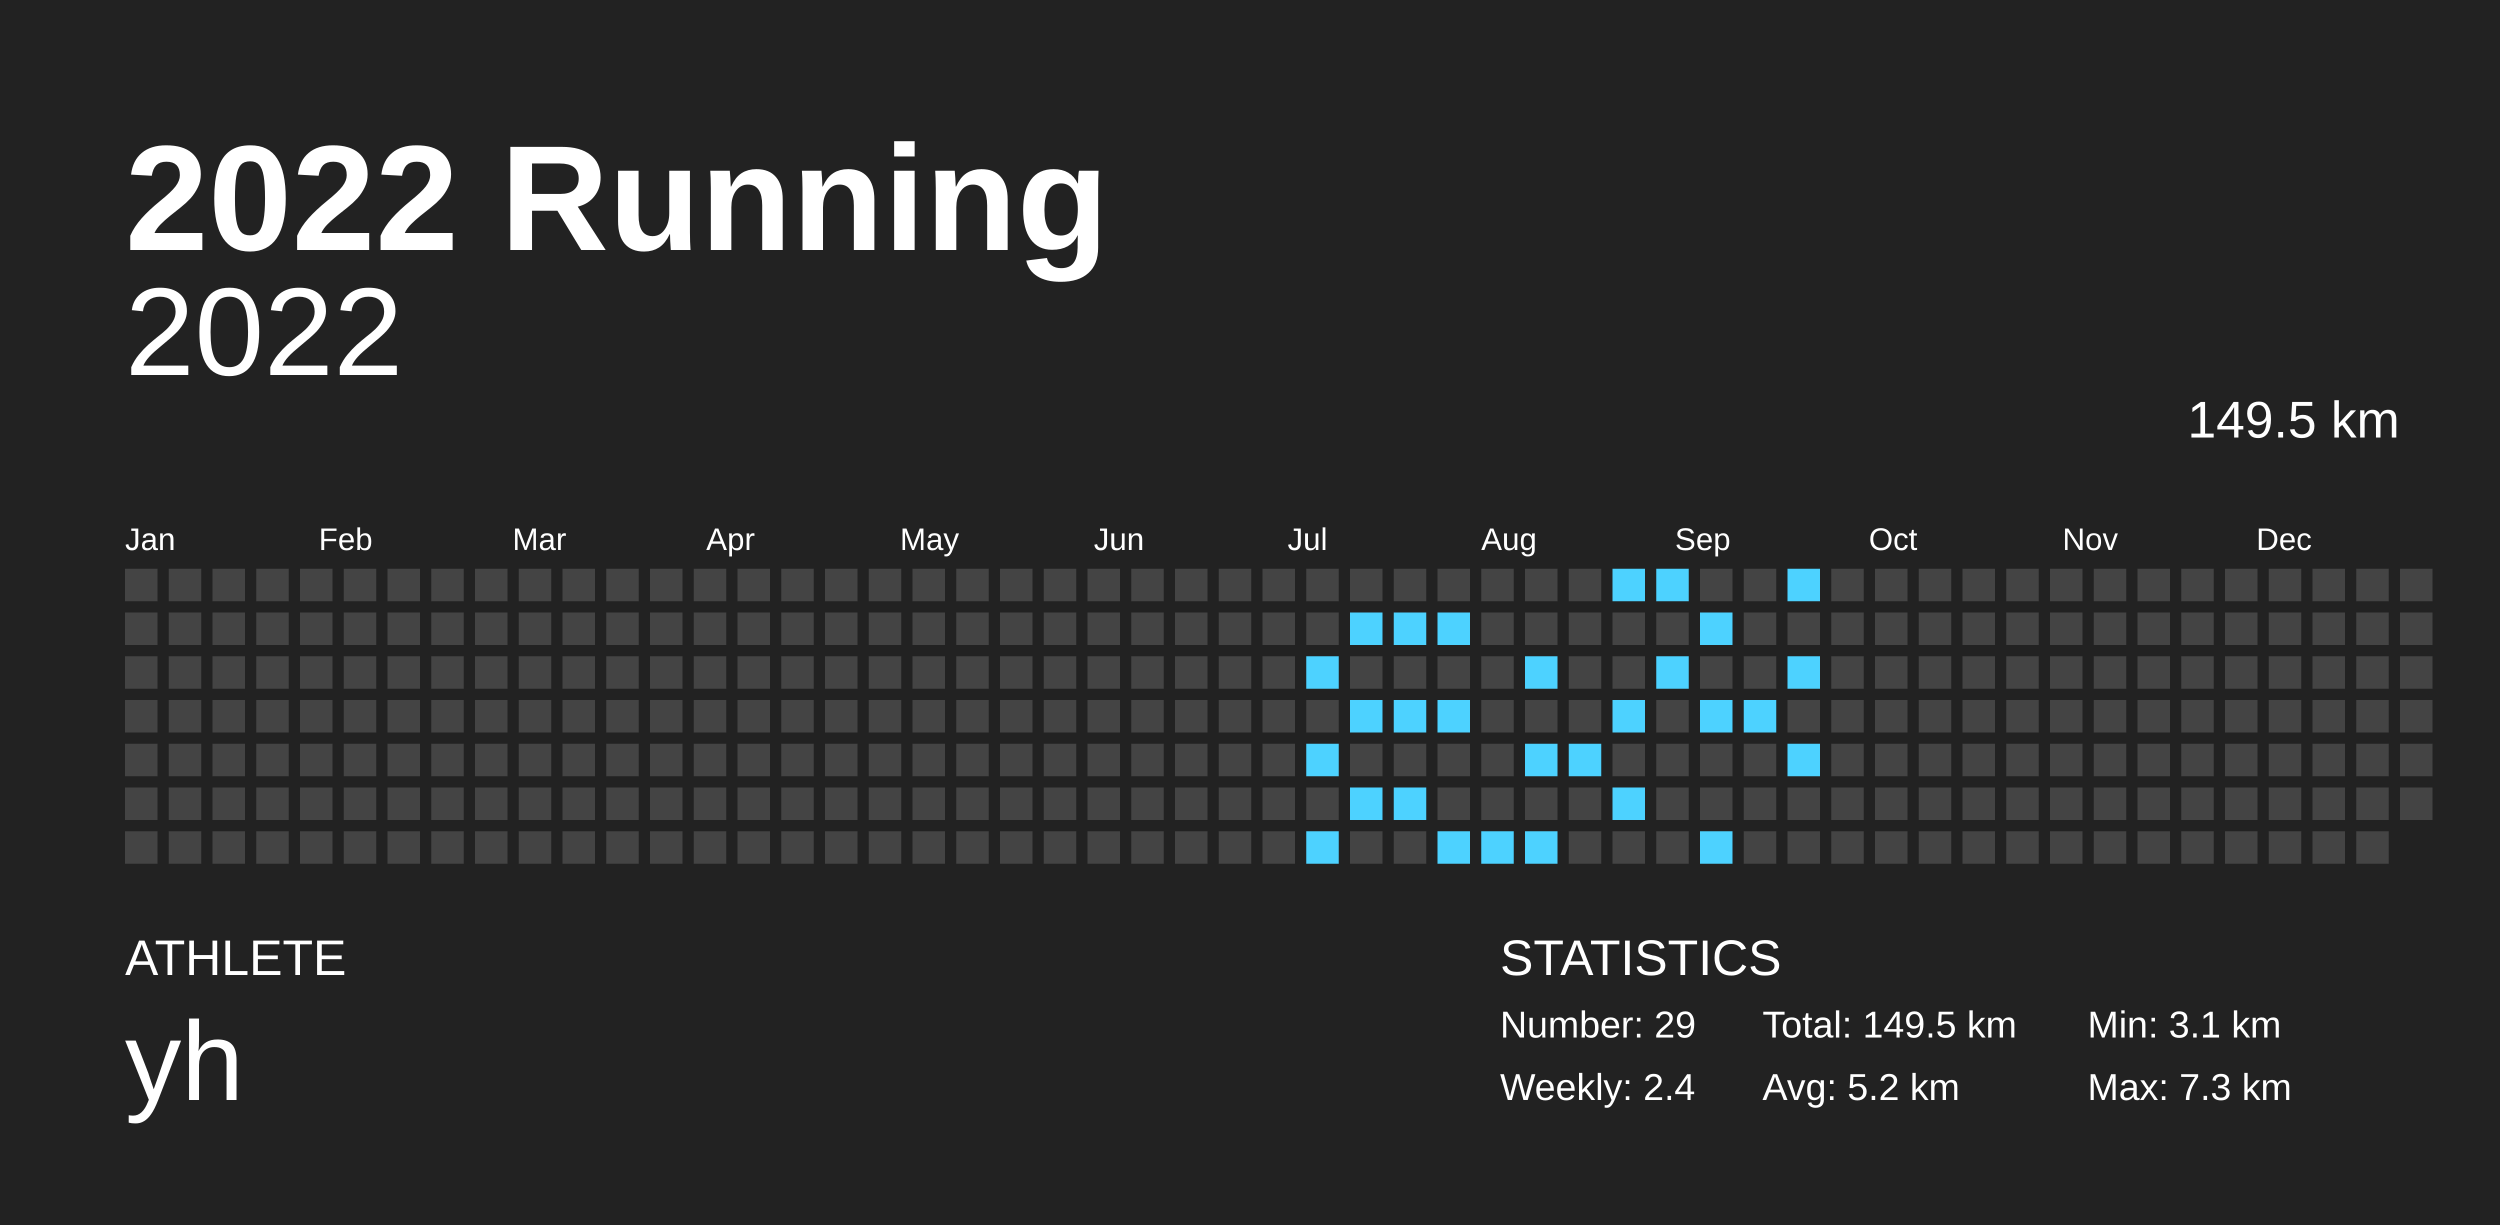
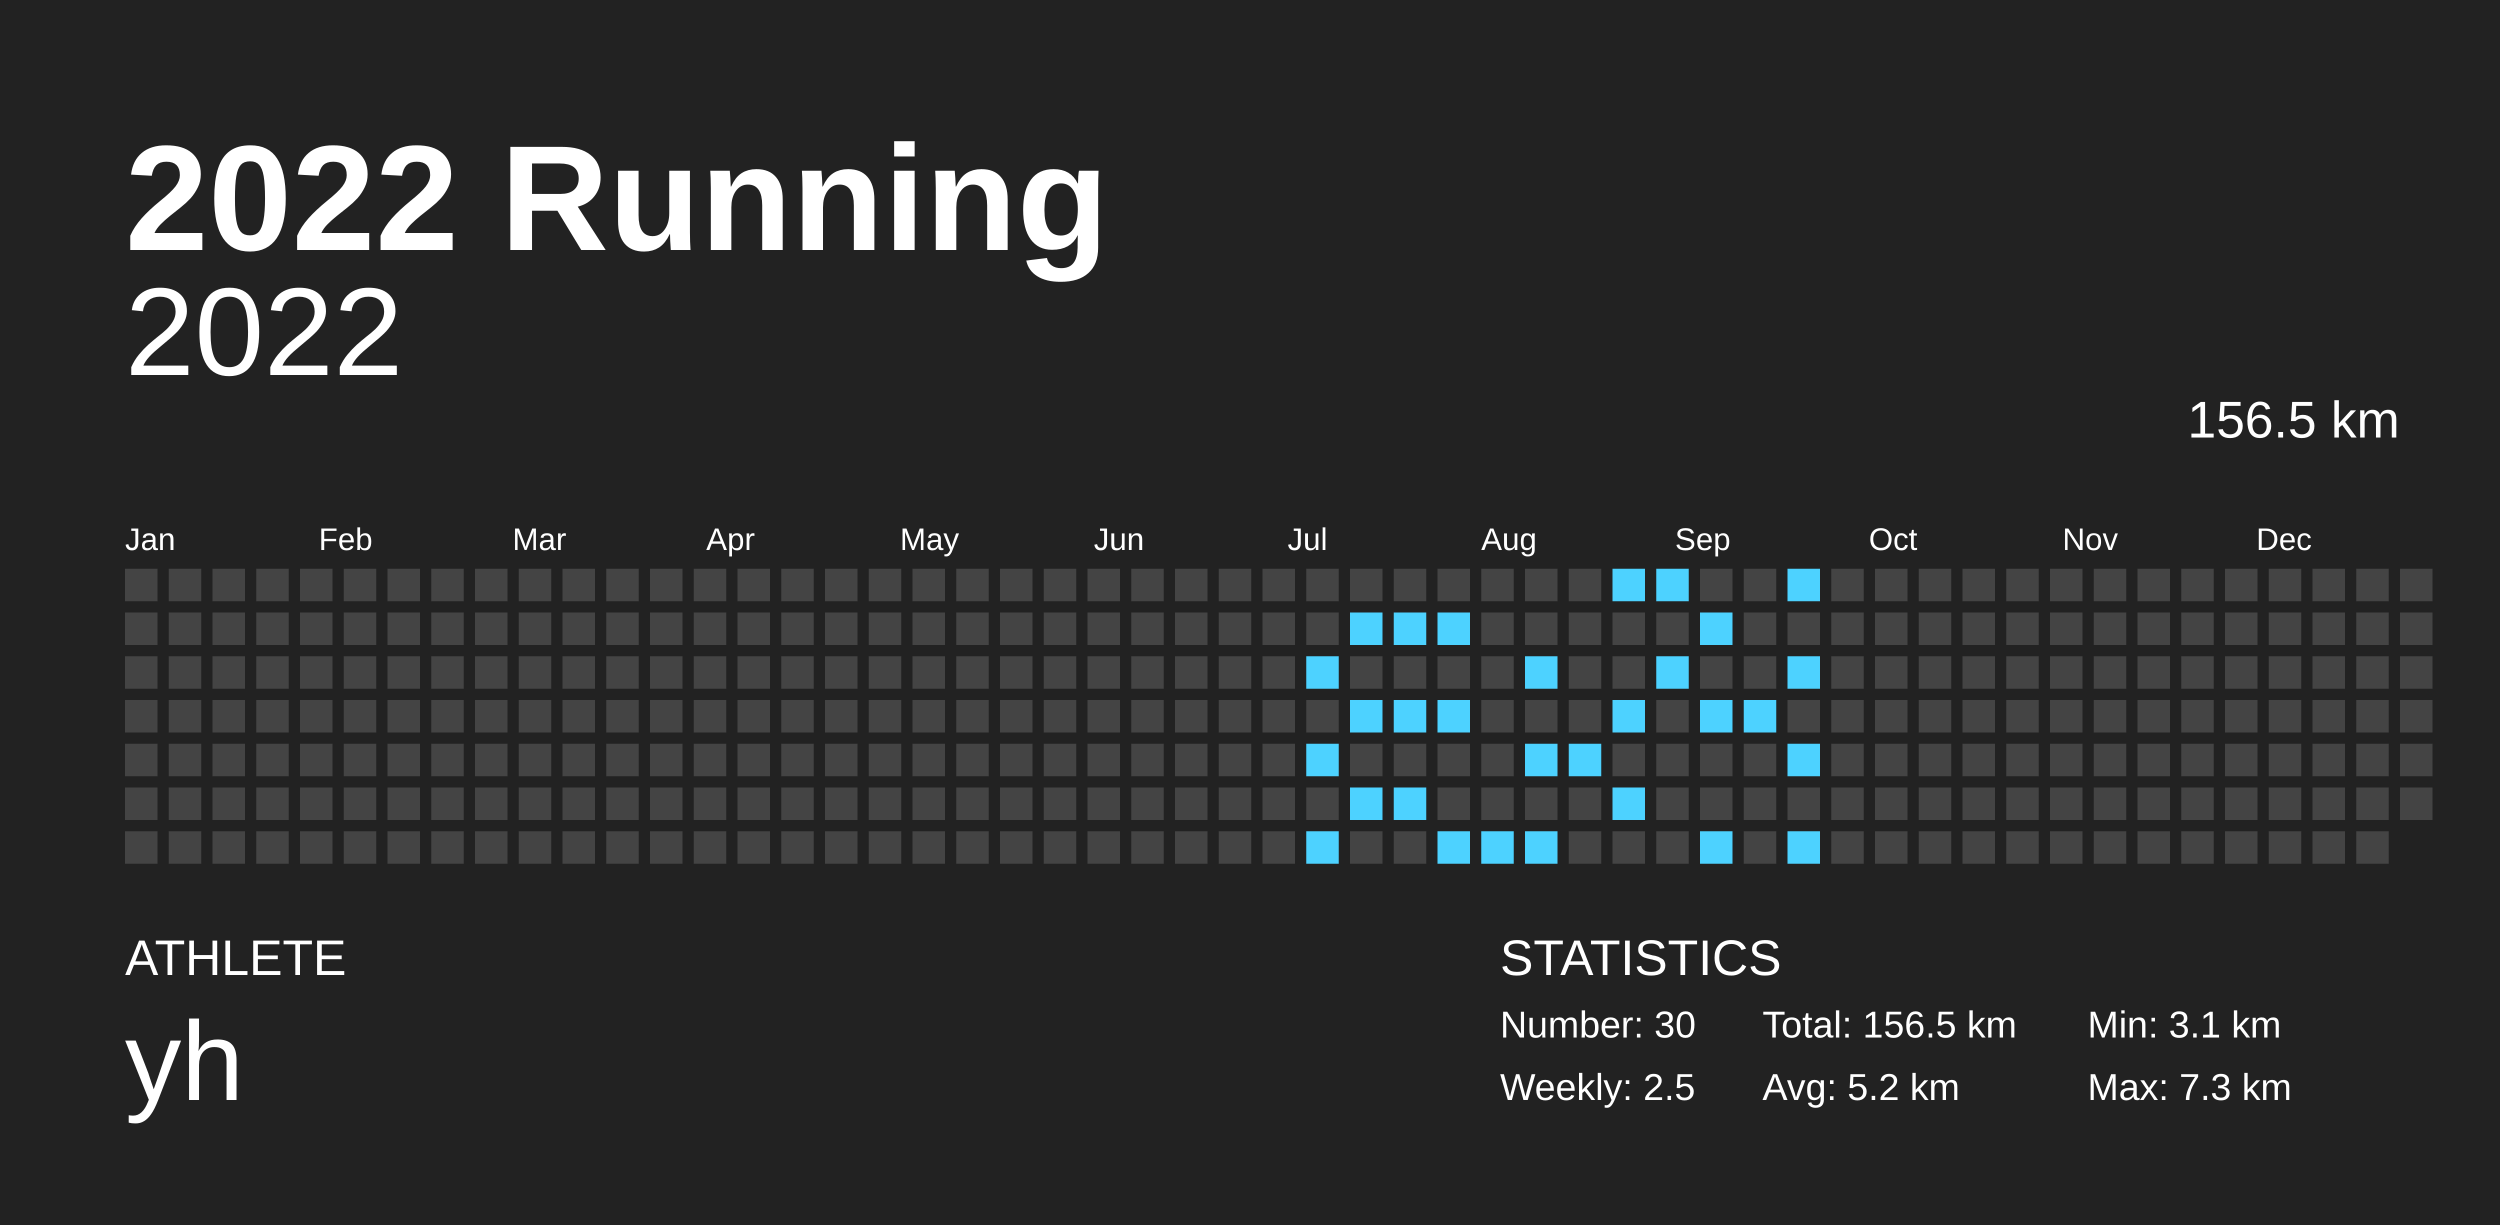
<svg xmlns="http://www.w3.org/2000/svg" baseProfile="full" height="98mm" version="1.1" viewBox="0,0,200,98" width="200mm">
  <defs />
  <rect fill="#222222" height="98" width="200" x="0" y="0" />
  <text fill="#FFFFFF" style="font-size:12px; font-family:Arial; font-weight:bold;" x="10" y="20">2022 Running</text>
  <text fill="#FFFFFF" style="font-size:4px; font-family:Arial" x="10" y="78">ATHLETE</text>
  <text fill="#FFFFFF" style="font-size:9px; font-family:Arial" x="10" y="88">yh</text>
  <text fill="#FFFFFF" style="font-size:4px; font-family:Arial" x="120" y="78">STATISTICS</text>
-   <text fill="#FFFFFF" style="font-size:3px; font-family:Arial" x="120" y="83">Number: 29</text>
-   <text fill="#FFFFFF" style="font-size:3px; font-family:Arial" x="120" y="88">Weekly: 2.4</text>
-   <text fill="#FFFFFF" style="font-size:3px; font-family:Arial" x="141" y="83">Total: 149.5 km</text>
+   <text fill="#FFFFFF" style="font-size:3px; font-family:Arial" x="120" y="83">Number: 30</text>
+   <text fill="#FFFFFF" style="font-size:3px; font-family:Arial" x="120" y="88">Weekly: 2.5</text>
+   <text fill="#FFFFFF" style="font-size:3px; font-family:Arial" x="141" y="83">Total: 156.5 km</text>
  <text fill="#FFFFFF" style="font-size:3px; font-family:Arial" x="141" y="88">Avg: 5.2 km</text>
  <text fill="#FFFFFF" style="font-size:3px; font-family:Arial" x="167" y="83">Min: 3.1 km</text>
  <text fill="#FFFFFF" style="font-size:3px; font-family:Arial" x="167" y="88">Max: 7.3 km</text>
  <text alignment-baseline="hanging" fill="#FFFFFF" style="font-size:10.0px; font-family:Arial;" x="10" y="30">2022</text>
-   <text alignment-baseline="hanging" fill="#FFFFFF" style="font-size:4.125px; font-family:Arial;" x="175" y="35">149.5 km</text>
+   <text alignment-baseline="hanging" fill="#FFFFFF" style="font-size:4.125px; font-family:Arial;" x="175" y="35">156.5 km</text>
  <text fill="#FFFFFF" style="font-size:2.5px; font-family:Arial" x="10.0" y="44">Jan</text>
  <text fill="#FFFFFF" style="font-size:2.5px; font-family:Arial" x="25.5" y="44">Feb</text>
  <text fill="#FFFFFF" style="font-size:2.5px; font-family:Arial" x="41.0" y="44">Mar</text>
  <text fill="#FFFFFF" style="font-size:2.5px; font-family:Arial" x="56.5" y="44">Apr</text>
  <text fill="#FFFFFF" style="font-size:2.5px; font-family:Arial" x="72.0" y="44">May</text>
  <text fill="#FFFFFF" style="font-size:2.5px; font-family:Arial" x="87.5" y="44">Jun</text>
  <text fill="#FFFFFF" style="font-size:2.5px; font-family:Arial" x="103.0" y="44">Jul</text>
  <text fill="#FFFFFF" style="font-size:2.5px; font-family:Arial" x="118.5" y="44">Aug</text>
  <text fill="#FFFFFF" style="font-size:2.5px; font-family:Arial" x="134.0" y="44">Sep</text>
  <text fill="#FFFFFF" style="font-size:2.5px; font-family:Arial" x="149.5" y="44">Oct</text>
  <text fill="#FFFFFF" style="font-size:2.5px; font-family:Arial" x="165.0" y="44">Nov</text>
  <text fill="#FFFFFF" style="font-size:2.5px; font-family:Arial" x="180.5" y="44">Dec</text>
  <rect fill="#444444" height="2.6" width="2.6" x="10.0" y="45.5" />
  <rect fill="#444444" height="2.6" width="2.6" x="10.0" y="49.0" />
  <rect fill="#444444" height="2.6" width="2.6" x="10.0" y="52.5" />
  <rect fill="#444444" height="2.6" width="2.6" x="10.0" y="56.0" />
  <rect fill="#444444" height="2.6" width="2.6" x="10.0" y="59.5" />
  <rect fill="#444444" height="2.6" width="2.6" x="10.0" y="63.0" />
  <rect fill="#444444" height="2.6" width="2.6" x="10.0" y="66.5" />
  <rect fill="#444444" height="2.6" width="2.6" x="13.5" y="45.5" />
  <rect fill="#444444" height="2.6" width="2.6" x="13.5" y="49.0" />
  <rect fill="#444444" height="2.6" width="2.6" x="13.5" y="52.5" />
  <rect fill="#444444" height="2.6" width="2.6" x="13.5" y="56.0" />
  <rect fill="#444444" height="2.6" width="2.6" x="13.5" y="59.5" />
  <rect fill="#444444" height="2.6" width="2.6" x="13.5" y="63.0" />
  <rect fill="#444444" height="2.6" width="2.6" x="13.5" y="66.5" />
  <rect fill="#444444" height="2.6" width="2.6" x="17.0" y="45.5" />
  <rect fill="#444444" height="2.6" width="2.6" x="17.0" y="49.0" />
  <rect fill="#444444" height="2.6" width="2.6" x="17.0" y="52.5" />
  <rect fill="#444444" height="2.6" width="2.6" x="17.0" y="56.0" />
  <rect fill="#444444" height="2.6" width="2.6" x="17.0" y="59.5" />
  <rect fill="#444444" height="2.6" width="2.6" x="17.0" y="63.0" />
  <rect fill="#444444" height="2.6" width="2.6" x="17.0" y="66.5" />
  <rect fill="#444444" height="2.6" width="2.6" x="20.5" y="45.5" />
  <rect fill="#444444" height="2.6" width="2.6" x="20.5" y="49.0" />
  <rect fill="#444444" height="2.6" width="2.6" x="20.5" y="52.5" />
  <rect fill="#444444" height="2.6" width="2.6" x="20.5" y="56.0" />
  <rect fill="#444444" height="2.6" width="2.6" x="20.5" y="59.5" />
  <rect fill="#444444" height="2.6" width="2.6" x="20.5" y="63.0" />
  <rect fill="#444444" height="2.6" width="2.6" x="20.5" y="66.5" />
  <rect fill="#444444" height="2.6" width="2.6" x="24.0" y="45.5" />
  <rect fill="#444444" height="2.6" width="2.6" x="24.0" y="49.0" />
  <rect fill="#444444" height="2.6" width="2.6" x="24.0" y="52.5" />
  <rect fill="#444444" height="2.6" width="2.6" x="24.0" y="56.0" />
  <rect fill="#444444" height="2.6" width="2.6" x="24.0" y="59.5" />
  <rect fill="#444444" height="2.6" width="2.6" x="24.0" y="63.0" />
  <rect fill="#444444" height="2.6" width="2.6" x="24.0" y="66.5" />
  <rect fill="#444444" height="2.6" width="2.6" x="27.5" y="45.5" />
  <rect fill="#444444" height="2.6" width="2.6" x="27.5" y="49.0" />
  <rect fill="#444444" height="2.6" width="2.6" x="27.5" y="52.5" />
  <rect fill="#444444" height="2.6" width="2.6" x="27.5" y="56.0" />
  <rect fill="#444444" height="2.6" width="2.6" x="27.5" y="59.5" />
  <rect fill="#444444" height="2.6" width="2.6" x="27.5" y="63.0" />
  <rect fill="#444444" height="2.6" width="2.6" x="27.5" y="66.5" />
  <rect fill="#444444" height="2.6" width="2.6" x="31.0" y="45.5" />
  <rect fill="#444444" height="2.6" width="2.6" x="31.0" y="49.0" />
  <rect fill="#444444" height="2.6" width="2.6" x="31.0" y="52.5" />
  <rect fill="#444444" height="2.6" width="2.6" x="31.0" y="56.0" />
  <rect fill="#444444" height="2.6" width="2.6" x="31.0" y="59.5" />
  <rect fill="#444444" height="2.6" width="2.6" x="31.0" y="63.0" />
  <rect fill="#444444" height="2.6" width="2.6" x="31.0" y="66.5" />
  <rect fill="#444444" height="2.6" width="2.6" x="34.5" y="45.5" />
  <rect fill="#444444" height="2.6" width="2.6" x="34.5" y="49.0" />
  <rect fill="#444444" height="2.6" width="2.6" x="34.5" y="52.5" />
  <rect fill="#444444" height="2.6" width="2.6" x="34.5" y="56.0" />
  <rect fill="#444444" height="2.6" width="2.6" x="34.5" y="59.5" />
  <rect fill="#444444" height="2.6" width="2.6" x="34.5" y="63.0" />
  <rect fill="#444444" height="2.6" width="2.6" x="34.5" y="66.5" />
  <rect fill="#444444" height="2.6" width="2.6" x="38.0" y="45.5" />
  <rect fill="#444444" height="2.6" width="2.6" x="38.0" y="49.0" />
  <rect fill="#444444" height="2.6" width="2.6" x="38.0" y="52.5" />
  <rect fill="#444444" height="2.6" width="2.6" x="38.0" y="56.0" />
  <rect fill="#444444" height="2.6" width="2.6" x="38.0" y="59.5" />
  <rect fill="#444444" height="2.6" width="2.6" x="38.0" y="63.0" />
  <rect fill="#444444" height="2.6" width="2.6" x="38.0" y="66.5" />
  <rect fill="#444444" height="2.6" width="2.6" x="41.5" y="45.5" />
  <rect fill="#444444" height="2.6" width="2.6" x="41.5" y="49.0" />
  <rect fill="#444444" height="2.6" width="2.6" x="41.5" y="52.5" />
  <rect fill="#444444" height="2.6" width="2.6" x="41.5" y="56.0" />
  <rect fill="#444444" height="2.6" width="2.6" x="41.5" y="59.5" />
  <rect fill="#444444" height="2.6" width="2.6" x="41.5" y="63.0" />
  <rect fill="#444444" height="2.6" width="2.6" x="41.5" y="66.5" />
  <rect fill="#444444" height="2.6" width="2.6" x="45.0" y="45.5" />
  <rect fill="#444444" height="2.6" width="2.6" x="45.0" y="49.0" />
  <rect fill="#444444" height="2.6" width="2.6" x="45.0" y="52.5" />
  <rect fill="#444444" height="2.6" width="2.6" x="45.0" y="56.0" />
  <rect fill="#444444" height="2.6" width="2.6" x="45.0" y="59.5" />
  <rect fill="#444444" height="2.6" width="2.6" x="45.0" y="63.0" />
  <rect fill="#444444" height="2.6" width="2.6" x="45.0" y="66.5" />
  <rect fill="#444444" height="2.6" width="2.6" x="48.5" y="45.5" />
  <rect fill="#444444" height="2.6" width="2.6" x="48.5" y="49.0" />
  <rect fill="#444444" height="2.6" width="2.6" x="48.5" y="52.5" />
  <rect fill="#444444" height="2.6" width="2.6" x="48.5" y="56.0" />
  <rect fill="#444444" height="2.6" width="2.6" x="48.5" y="59.5" />
  <rect fill="#444444" height="2.6" width="2.6" x="48.5" y="63.0" />
  <rect fill="#444444" height="2.6" width="2.6" x="48.5" y="66.5" />
  <rect fill="#444444" height="2.6" width="2.6" x="52.0" y="45.5" />
  <rect fill="#444444" height="2.6" width="2.6" x="52.0" y="49.0" />
  <rect fill="#444444" height="2.6" width="2.6" x="52.0" y="52.5" />
  <rect fill="#444444" height="2.6" width="2.6" x="52.0" y="56.0" />
  <rect fill="#444444" height="2.6" width="2.6" x="52.0" y="59.5" />
  <rect fill="#444444" height="2.6" width="2.6" x="52.0" y="63.0" />
  <rect fill="#444444" height="2.6" width="2.6" x="52.0" y="66.5" />
  <rect fill="#444444" height="2.6" width="2.6" x="55.5" y="45.5" />
  <rect fill="#444444" height="2.6" width="2.6" x="55.5" y="49.0" />
  <rect fill="#444444" height="2.6" width="2.6" x="55.5" y="52.5" />
  <rect fill="#444444" height="2.6" width="2.6" x="55.5" y="56.0" />
  <rect fill="#444444" height="2.6" width="2.6" x="55.5" y="59.5" />
  <rect fill="#444444" height="2.6" width="2.6" x="55.5" y="63.0" />
  <rect fill="#444444" height="2.6" width="2.6" x="55.5" y="66.5" />
  <rect fill="#444444" height="2.6" width="2.6" x="59.0" y="45.5" />
  <rect fill="#444444" height="2.6" width="2.6" x="59.0" y="49.0" />
  <rect fill="#444444" height="2.6" width="2.6" x="59.0" y="52.5" />
  <rect fill="#444444" height="2.6" width="2.6" x="59.0" y="56.0" />
  <rect fill="#444444" height="2.6" width="2.6" x="59.0" y="59.5" />
  <rect fill="#444444" height="2.6" width="2.6" x="59.0" y="63.0" />
  <rect fill="#444444" height="2.6" width="2.6" x="59.0" y="66.5" />
  <rect fill="#444444" height="2.6" width="2.6" x="62.5" y="45.5" />
  <rect fill="#444444" height="2.6" width="2.6" x="62.5" y="49.0" />
  <rect fill="#444444" height="2.6" width="2.6" x="62.5" y="52.5" />
  <rect fill="#444444" height="2.6" width="2.6" x="62.5" y="56.0" />
  <rect fill="#444444" height="2.6" width="2.6" x="62.5" y="59.5" />
  <rect fill="#444444" height="2.6" width="2.6" x="62.5" y="63.0" />
  <rect fill="#444444" height="2.6" width="2.6" x="62.5" y="66.5" />
  <rect fill="#444444" height="2.6" width="2.6" x="66.0" y="45.5" />
  <rect fill="#444444" height="2.6" width="2.6" x="66.0" y="49.0" />
  <rect fill="#444444" height="2.6" width="2.6" x="66.0" y="52.5" />
  <rect fill="#444444" height="2.6" width="2.6" x="66.0" y="56.0" />
  <rect fill="#444444" height="2.6" width="2.6" x="66.0" y="59.5" />
  <rect fill="#444444" height="2.6" width="2.6" x="66.0" y="63.0" />
  <rect fill="#444444" height="2.6" width="2.6" x="66.0" y="66.5" />
  <rect fill="#444444" height="2.6" width="2.6" x="69.5" y="45.5" />
  <rect fill="#444444" height="2.6" width="2.6" x="69.5" y="49.0" />
  <rect fill="#444444" height="2.6" width="2.6" x="69.5" y="52.5" />
  <rect fill="#444444" height="2.6" width="2.6" x="69.5" y="56.0" />
  <rect fill="#444444" height="2.6" width="2.6" x="69.5" y="59.5" />
  <rect fill="#444444" height="2.6" width="2.6" x="69.5" y="63.0" />
  <rect fill="#444444" height="2.6" width="2.6" x="69.5" y="66.5" />
  <rect fill="#444444" height="2.6" width="2.6" x="73.0" y="45.5" />
  <rect fill="#444444" height="2.6" width="2.6" x="73.0" y="49.0" />
  <rect fill="#444444" height="2.6" width="2.6" x="73.0" y="52.5" />
  <rect fill="#444444" height="2.6" width="2.6" x="73.0" y="56.0" />
  <rect fill="#444444" height="2.6" width="2.6" x="73.0" y="59.5" />
  <rect fill="#444444" height="2.6" width="2.6" x="73.0" y="63.0" />
  <rect fill="#444444" height="2.6" width="2.6" x="73.0" y="66.5" />
  <rect fill="#444444" height="2.6" width="2.6" x="76.5" y="45.5" />
  <rect fill="#444444" height="2.6" width="2.6" x="76.5" y="49.0" />
  <rect fill="#444444" height="2.6" width="2.6" x="76.5" y="52.5" />
  <rect fill="#444444" height="2.6" width="2.6" x="76.5" y="56.0" />
  <rect fill="#444444" height="2.6" width="2.6" x="76.5" y="59.5" />
  <rect fill="#444444" height="2.6" width="2.6" x="76.5" y="63.0" />
  <rect fill="#444444" height="2.6" width="2.6" x="76.5" y="66.5" />
  <rect fill="#444444" height="2.6" width="2.6" x="80.0" y="45.5" />
  <rect fill="#444444" height="2.6" width="2.6" x="80.0" y="49.0" />
  <rect fill="#444444" height="2.6" width="2.6" x="80.0" y="52.5" />
  <rect fill="#444444" height="2.6" width="2.6" x="80.0" y="56.0" />
  <rect fill="#444444" height="2.6" width="2.6" x="80.0" y="59.5" />
  <rect fill="#444444" height="2.6" width="2.6" x="80.0" y="63.0" />
  <rect fill="#444444" height="2.6" width="2.6" x="80.0" y="66.5" />
  <rect fill="#444444" height="2.6" width="2.6" x="83.5" y="45.5" />
  <rect fill="#444444" height="2.6" width="2.6" x="83.5" y="49.0" />
  <rect fill="#444444" height="2.6" width="2.6" x="83.5" y="52.5" />
  <rect fill="#444444" height="2.6" width="2.6" x="83.5" y="56.0" />
  <rect fill="#444444" height="2.6" width="2.6" x="83.5" y="59.5" />
  <rect fill="#444444" height="2.6" width="2.6" x="83.5" y="63.0" />
  <rect fill="#444444" height="2.6" width="2.6" x="83.5" y="66.5" />
  <rect fill="#444444" height="2.6" width="2.6" x="87.0" y="45.5" />
  <rect fill="#444444" height="2.6" width="2.6" x="87.0" y="49.0" />
  <rect fill="#444444" height="2.6" width="2.6" x="87.0" y="52.5" />
  <rect fill="#444444" height="2.6" width="2.6" x="87.0" y="56.0" />
  <rect fill="#444444" height="2.6" width="2.6" x="87.0" y="59.5" />
  <rect fill="#444444" height="2.6" width="2.6" x="87.0" y="63.0" />
  <rect fill="#444444" height="2.6" width="2.6" x="87.0" y="66.5" />
  <rect fill="#444444" height="2.6" width="2.6" x="90.5" y="45.5" />
  <rect fill="#444444" height="2.6" width="2.6" x="90.5" y="49.0" />
  <rect fill="#444444" height="2.6" width="2.6" x="90.5" y="52.5" />
  <rect fill="#444444" height="2.6" width="2.6" x="90.5" y="56.0" />
  <rect fill="#444444" height="2.6" width="2.6" x="90.5" y="59.5" />
  <rect fill="#444444" height="2.6" width="2.6" x="90.5" y="63.0" />
  <rect fill="#444444" height="2.6" width="2.6" x="90.5" y="66.5" />
  <rect fill="#444444" height="2.6" width="2.6" x="94.0" y="45.5" />
  <rect fill="#444444" height="2.6" width="2.6" x="94.0" y="49.0" />
  <rect fill="#444444" height="2.6" width="2.6" x="94.0" y="52.5" />
  <rect fill="#444444" height="2.6" width="2.6" x="94.0" y="56.0" />
  <rect fill="#444444" height="2.6" width="2.6" x="94.0" y="59.5" />
  <rect fill="#444444" height="2.6" width="2.6" x="94.0" y="63.0" />
  <rect fill="#444444" height="2.6" width="2.6" x="94.0" y="66.5" />
  <rect fill="#444444" height="2.6" width="2.6" x="97.5" y="45.5" />
  <rect fill="#444444" height="2.6" width="2.6" x="97.5" y="49.0" />
  <rect fill="#444444" height="2.6" width="2.6" x="97.5" y="52.5" />
  <rect fill="#444444" height="2.6" width="2.6" x="97.5" y="56.0" />
  <rect fill="#444444" height="2.6" width="2.6" x="97.5" y="59.5" />
  <rect fill="#444444" height="2.6" width="2.6" x="97.5" y="63.0" />
  <rect fill="#444444" height="2.6" width="2.6" x="97.5" y="66.5" />
  <rect fill="#444444" height="2.6" width="2.6" x="101.0" y="45.5" />
  <rect fill="#444444" height="2.6" width="2.6" x="101.0" y="49.0" />
  <rect fill="#444444" height="2.6" width="2.6" x="101.0" y="52.5" />
  <rect fill="#444444" height="2.6" width="2.6" x="101.0" y="56.0" />
  <rect fill="#444444" height="2.6" width="2.6" x="101.0" y="59.5" />
  <rect fill="#444444" height="2.6" width="2.6" x="101.0" y="63.0" />
  <rect fill="#444444" height="2.6" width="2.6" x="101.0" y="66.5" />
  <rect fill="#444444" height="2.6" width="2.6" x="104.5" y="45.5" />
  <rect fill="#444444" height="2.6" width="2.6" x="104.5" y="49.0" />
  <rect fill="#4dd2ff" height="2.6" width="2.6" x="104.5" y="52.5" />
  <rect fill="#444444" height="2.6" width="2.6" x="104.5" y="56.0" />
  <rect fill="#4dd2ff" height="2.6" width="2.6" x="104.5" y="59.5" />
  <rect fill="#444444" height="2.6" width="2.6" x="104.5" y="63.0" />
  <rect fill="#4dd2ff" height="2.6" width="2.6" x="104.5" y="66.5" />
  <rect fill="#444444" height="2.6" width="2.6" x="108.0" y="45.5" />
  <rect fill="#4dd2ff" height="2.6" width="2.6" x="108.0" y="49.0" />
  <rect fill="#444444" height="2.6" width="2.6" x="108.0" y="52.5" />
  <rect fill="#4dd2ff" height="2.6" width="2.6" x="108.0" y="56.0" />
  <rect fill="#444444" height="2.6" width="2.6" x="108.0" y="59.5" />
  <rect fill="#4dd2ff" height="2.6" width="2.6" x="108.0" y="63.0" />
  <rect fill="#444444" height="2.6" width="2.6" x="108.0" y="66.5" />
  <rect fill="#444444" height="2.6" width="2.6" x="111.5" y="45.5" />
  <rect fill="#4dd2ff" height="2.6" width="2.6" x="111.5" y="49.0" />
  <rect fill="#444444" height="2.6" width="2.6" x="111.5" y="52.5" />
  <rect fill="#4dd2ff" height="2.6" width="2.6" x="111.5" y="56.0" />
  <rect fill="#444444" height="2.6" width="2.6" x="111.5" y="59.5" />
  <rect fill="#4dd2ff" height="2.6" width="2.6" x="111.5" y="63.0" />
  <rect fill="#444444" height="2.6" width="2.6" x="111.5" y="66.5" />
  <rect fill="#444444" height="2.6" width="2.6" x="115.0" y="45.5" />
  <rect fill="#4dd2ff" height="2.6" width="2.6" x="115.0" y="49.0" />
  <rect fill="#444444" height="2.6" width="2.6" x="115.0" y="52.5" />
  <rect fill="#4dd2ff" height="2.6" width="2.6" x="115.0" y="56.0" />
  <rect fill="#444444" height="2.6" width="2.6" x="115.0" y="59.5" />
  <rect fill="#444444" height="2.6" width="2.6" x="115.0" y="63.0" />
  <rect fill="#4dd2ff" height="2.6" width="2.6" x="115.0" y="66.5" />
  <rect fill="#444444" height="2.6" width="2.6" x="118.5" y="45.5" />
  <rect fill="#444444" height="2.6" width="2.6" x="118.5" y="49.0" />
  <rect fill="#444444" height="2.6" width="2.6" x="118.5" y="52.5" />
  <rect fill="#444444" height="2.6" width="2.6" x="118.5" y="56.0" />
  <rect fill="#444444" height="2.6" width="2.6" x="118.5" y="59.5" />
  <rect fill="#444444" height="2.6" width="2.6" x="118.5" y="63.0" />
  <rect fill="#4dd2ff" height="2.6" width="2.6" x="118.5" y="66.5" />
  <rect fill="#444444" height="2.6" width="2.6" x="122.0" y="45.5" />
  <rect fill="#444444" height="2.6" width="2.6" x="122.0" y="49.0" />
  <rect fill="#4dd2ff" height="2.6" width="2.6" x="122.0" y="52.5" />
  <rect fill="#444444" height="2.6" width="2.6" x="122.0" y="56.0" />
  <rect fill="#4dd2ff" height="2.6" width="2.6" x="122.0" y="59.5" />
  <rect fill="#444444" height="2.6" width="2.6" x="122.0" y="63.0" />
  <rect fill="#4dd2ff" height="2.6" width="2.6" x="122.0" y="66.5" />
  <rect fill="#444444" height="2.6" width="2.6" x="125.5" y="45.5" />
  <rect fill="#444444" height="2.6" width="2.6" x="125.5" y="49.0" />
  <rect fill="#444444" height="2.6" width="2.6" x="125.5" y="52.5" />
  <rect fill="#444444" height="2.6" width="2.6" x="125.5" y="56.0" />
  <rect fill="#4dd2ff" height="2.6" width="2.6" x="125.5" y="59.5" />
  <rect fill="#444444" height="2.6" width="2.6" x="125.5" y="63.0" />
  <rect fill="#444444" height="2.6" width="2.6" x="125.5" y="66.5" />
  <rect fill="#4dd2ff" height="2.6" width="2.6" x="129.0" y="45.5" />
  <rect fill="#444444" height="2.6" width="2.6" x="129.0" y="49.0" />
  <rect fill="#444444" height="2.6" width="2.6" x="129.0" y="52.5" />
  <rect fill="#4dd2ff" height="2.6" width="2.6" x="129.0" y="56.0" />
  <rect fill="#444444" height="2.6" width="2.6" x="129.0" y="59.5" />
  <rect fill="#4dd2ff" height="2.6" width="2.6" x="129.0" y="63.0" />
  <rect fill="#444444" height="2.6" width="2.6" x="129.0" y="66.5" />
  <rect fill="#4dd2ff" height="2.6" width="2.6" x="132.5" y="45.5" />
  <rect fill="#444444" height="2.6" width="2.6" x="132.5" y="49.0" />
  <rect fill="#4dd2ff" height="2.6" width="2.6" x="132.5" y="52.5" />
  <rect fill="#444444" height="2.6" width="2.6" x="132.5" y="56.0" />
  <rect fill="#444444" height="2.6" width="2.6" x="132.5" y="59.5" />
  <rect fill="#444444" height="2.6" width="2.6" x="132.5" y="63.0" />
  <rect fill="#444444" height="2.6" width="2.6" x="132.5" y="66.5" />
  <rect fill="#444444" height="2.6" width="2.6" x="136.0" y="45.5" />
  <rect fill="#4dd2ff" height="2.6" width="2.6" x="136.0" y="49.0" />
  <rect fill="#444444" height="2.6" width="2.6" x="136.0" y="52.5" />
  <rect fill="#4dd2ff" height="2.6" width="2.6" x="136.0" y="56.0" />
  <rect fill="#444444" height="2.6" width="2.6" x="136.0" y="59.5" />
  <rect fill="#444444" height="2.6" width="2.6" x="136.0" y="63.0" />
  <rect fill="#4dd2ff" height="2.6" width="2.6" x="136.0" y="66.5" />
  <rect fill="#444444" height="2.6" width="2.6" x="139.5" y="45.5" />
  <rect fill="#444444" height="2.6" width="2.6" x="139.5" y="49.0" />
  <rect fill="#444444" height="2.6" width="2.6" x="139.5" y="52.5" />
  <rect fill="#4dd2ff" height="2.6" width="2.6" x="139.5" y="56.0" />
  <rect fill="#444444" height="2.6" width="2.6" x="139.5" y="59.5" />
  <rect fill="#444444" height="2.6" width="2.6" x="139.5" y="63.0" />
  <rect fill="#444444" height="2.6" width="2.6" x="139.5" y="66.5" />
  <rect fill="#4dd2ff" height="2.6" width="2.6" x="143.0" y="45.5" />
  <rect fill="#444444" height="2.6" width="2.6" x="143.0" y="49.0" />
  <rect fill="#4dd2ff" height="2.6" width="2.6" x="143.0" y="52.5" />
  <rect fill="#444444" height="2.6" width="2.6" x="143.0" y="56.0" />
  <rect fill="#4dd2ff" height="2.6" width="2.6" x="143.0" y="59.5" />
  <rect fill="#444444" height="2.6" width="2.6" x="143.0" y="63.0" />
-   <rect fill="#444444" height="2.6" width="2.6" x="143.0" y="66.5" />
+   <rect fill="#4dd2ff" height="2.6" width="2.6" x="143.0" y="66.5" />
  <rect fill="#444444" height="2.6" width="2.6" x="146.5" y="45.5" />
  <rect fill="#444444" height="2.6" width="2.6" x="146.5" y="49.0" />
  <rect fill="#444444" height="2.6" width="2.6" x="146.5" y="52.5" />
  <rect fill="#444444" height="2.6" width="2.6" x="146.5" y="56.0" />
  <rect fill="#444444" height="2.6" width="2.6" x="146.5" y="59.5" />
  <rect fill="#444444" height="2.6" width="2.6" x="146.5" y="63.0" />
  <rect fill="#444444" height="2.6" width="2.6" x="146.5" y="66.5" />
  <rect fill="#444444" height="2.6" width="2.6" x="150.0" y="45.5" />
  <rect fill="#444444" height="2.6" width="2.6" x="150.0" y="49.0" />
  <rect fill="#444444" height="2.6" width="2.6" x="150.0" y="52.5" />
  <rect fill="#444444" height="2.6" width="2.6" x="150.0" y="56.0" />
  <rect fill="#444444" height="2.6" width="2.6" x="150.0" y="59.5" />
  <rect fill="#444444" height="2.6" width="2.6" x="150.0" y="63.0" />
  <rect fill="#444444" height="2.6" width="2.6" x="150.0" y="66.5" />
  <rect fill="#444444" height="2.6" width="2.6" x="153.5" y="45.5" />
  <rect fill="#444444" height="2.6" width="2.6" x="153.5" y="49.0" />
  <rect fill="#444444" height="2.6" width="2.6" x="153.5" y="52.5" />
  <rect fill="#444444" height="2.6" width="2.6" x="153.5" y="56.0" />
  <rect fill="#444444" height="2.6" width="2.6" x="153.5" y="59.5" />
  <rect fill="#444444" height="2.6" width="2.6" x="153.5" y="63.0" />
  <rect fill="#444444" height="2.6" width="2.6" x="153.5" y="66.5" />
  <rect fill="#444444" height="2.6" width="2.6" x="157.0" y="45.5" />
  <rect fill="#444444" height="2.6" width="2.6" x="157.0" y="49.0" />
  <rect fill="#444444" height="2.6" width="2.6" x="157.0" y="52.5" />
  <rect fill="#444444" height="2.6" width="2.6" x="157.0" y="56.0" />
  <rect fill="#444444" height="2.6" width="2.6" x="157.0" y="59.5" />
  <rect fill="#444444" height="2.6" width="2.6" x="157.0" y="63.0" />
  <rect fill="#444444" height="2.6" width="2.6" x="157.0" y="66.5" />
  <rect fill="#444444" height="2.6" width="2.6" x="160.5" y="45.5" />
  <rect fill="#444444" height="2.6" width="2.6" x="160.5" y="49.0" />
  <rect fill="#444444" height="2.6" width="2.6" x="160.5" y="52.5" />
  <rect fill="#444444" height="2.6" width="2.6" x="160.5" y="56.0" />
  <rect fill="#444444" height="2.6" width="2.6" x="160.5" y="59.5" />
  <rect fill="#444444" height="2.6" width="2.6" x="160.5" y="63.0" />
  <rect fill="#444444" height="2.6" width="2.6" x="160.5" y="66.5" />
  <rect fill="#444444" height="2.6" width="2.6" x="164.0" y="45.5" />
  <rect fill="#444444" height="2.6" width="2.6" x="164.0" y="49.0" />
  <rect fill="#444444" height="2.6" width="2.6" x="164.0" y="52.5" />
  <rect fill="#444444" height="2.6" width="2.6" x="164.0" y="56.0" />
  <rect fill="#444444" height="2.6" width="2.6" x="164.0" y="59.5" />
  <rect fill="#444444" height="2.6" width="2.6" x="164.0" y="63.0" />
  <rect fill="#444444" height="2.6" width="2.6" x="164.0" y="66.5" />
  <rect fill="#444444" height="2.6" width="2.6" x="167.5" y="45.5" />
  <rect fill="#444444" height="2.6" width="2.6" x="167.5" y="49.0" />
  <rect fill="#444444" height="2.6" width="2.6" x="167.5" y="52.5" />
  <rect fill="#444444" height="2.6" width="2.6" x="167.5" y="56.0" />
  <rect fill="#444444" height="2.6" width="2.6" x="167.5" y="59.5" />
  <rect fill="#444444" height="2.6" width="2.6" x="167.5" y="63.0" />
  <rect fill="#444444" height="2.6" width="2.6" x="167.5" y="66.5" />
  <rect fill="#444444" height="2.6" width="2.6" x="171.0" y="45.5" />
  <rect fill="#444444" height="2.6" width="2.6" x="171.0" y="49.0" />
  <rect fill="#444444" height="2.6" width="2.6" x="171.0" y="52.5" />
  <rect fill="#444444" height="2.6" width="2.6" x="171.0" y="56.0" />
  <rect fill="#444444" height="2.6" width="2.6" x="171.0" y="59.5" />
  <rect fill="#444444" height="2.6" width="2.6" x="171.0" y="63.0" />
  <rect fill="#444444" height="2.6" width="2.6" x="171.0" y="66.5" />
  <rect fill="#444444" height="2.6" width="2.6" x="174.5" y="45.5" />
  <rect fill="#444444" height="2.6" width="2.6" x="174.5" y="49.0" />
  <rect fill="#444444" height="2.6" width="2.6" x="174.5" y="52.5" />
  <rect fill="#444444" height="2.6" width="2.6" x="174.5" y="56.0" />
  <rect fill="#444444" height="2.6" width="2.6" x="174.5" y="59.5" />
  <rect fill="#444444" height="2.6" width="2.6" x="174.5" y="63.0" />
  <rect fill="#444444" height="2.6" width="2.6" x="174.5" y="66.5" />
  <rect fill="#444444" height="2.6" width="2.6" x="178.0" y="45.5" />
  <rect fill="#444444" height="2.6" width="2.6" x="178.0" y="49.0" />
  <rect fill="#444444" height="2.6" width="2.6" x="178.0" y="52.5" />
  <rect fill="#444444" height="2.6" width="2.6" x="178.0" y="56.0" />
  <rect fill="#444444" height="2.6" width="2.6" x="178.0" y="59.5" />
  <rect fill="#444444" height="2.6" width="2.6" x="178.0" y="63.0" />
  <rect fill="#444444" height="2.6" width="2.6" x="178.0" y="66.5" />
  <rect fill="#444444" height="2.6" width="2.6" x="181.5" y="45.5" />
  <rect fill="#444444" height="2.6" width="2.6" x="181.5" y="49.0" />
  <rect fill="#444444" height="2.6" width="2.6" x="181.5" y="52.5" />
  <rect fill="#444444" height="2.6" width="2.6" x="181.5" y="56.0" />
  <rect fill="#444444" height="2.6" width="2.6" x="181.5" y="59.5" />
  <rect fill="#444444" height="2.6" width="2.6" x="181.5" y="63.0" />
  <rect fill="#444444" height="2.6" width="2.6" x="181.5" y="66.5" />
  <rect fill="#444444" height="2.6" width="2.6" x="185.0" y="45.5" />
  <rect fill="#444444" height="2.6" width="2.6" x="185.0" y="49.0" />
  <rect fill="#444444" height="2.6" width="2.6" x="185.0" y="52.5" />
  <rect fill="#444444" height="2.6" width="2.6" x="185.0" y="56.0" />
  <rect fill="#444444" height="2.6" width="2.6" x="185.0" y="59.5" />
  <rect fill="#444444" height="2.6" width="2.6" x="185.0" y="63.0" />
  <rect fill="#444444" height="2.6" width="2.6" x="185.0" y="66.5" />
  <rect fill="#444444" height="2.6" width="2.6" x="188.5" y="45.5" />
  <rect fill="#444444" height="2.6" width="2.6" x="188.5" y="49.0" />
  <rect fill="#444444" height="2.6" width="2.6" x="188.5" y="52.5" />
  <rect fill="#444444" height="2.6" width="2.6" x="188.5" y="56.0" />
  <rect fill="#444444" height="2.6" width="2.6" x="188.5" y="59.5" />
  <rect fill="#444444" height="2.6" width="2.6" x="188.5" y="63.0" />
  <rect fill="#444444" height="2.6" width="2.6" x="188.5" y="66.5" />
  <rect fill="#444444" height="2.6" width="2.6" x="192.0" y="45.5" />
  <rect fill="#444444" height="2.6" width="2.6" x="192.0" y="49.0" />
  <rect fill="#444444" height="2.6" width="2.6" x="192.0" y="52.5" />
  <rect fill="#444444" height="2.6" width="2.6" x="192.0" y="56.0" />
  <rect fill="#444444" height="2.6" width="2.6" x="192.0" y="59.5" />
  <rect fill="#444444" height="2.6" width="2.6" x="192.0" y="63.0" />
</svg>
